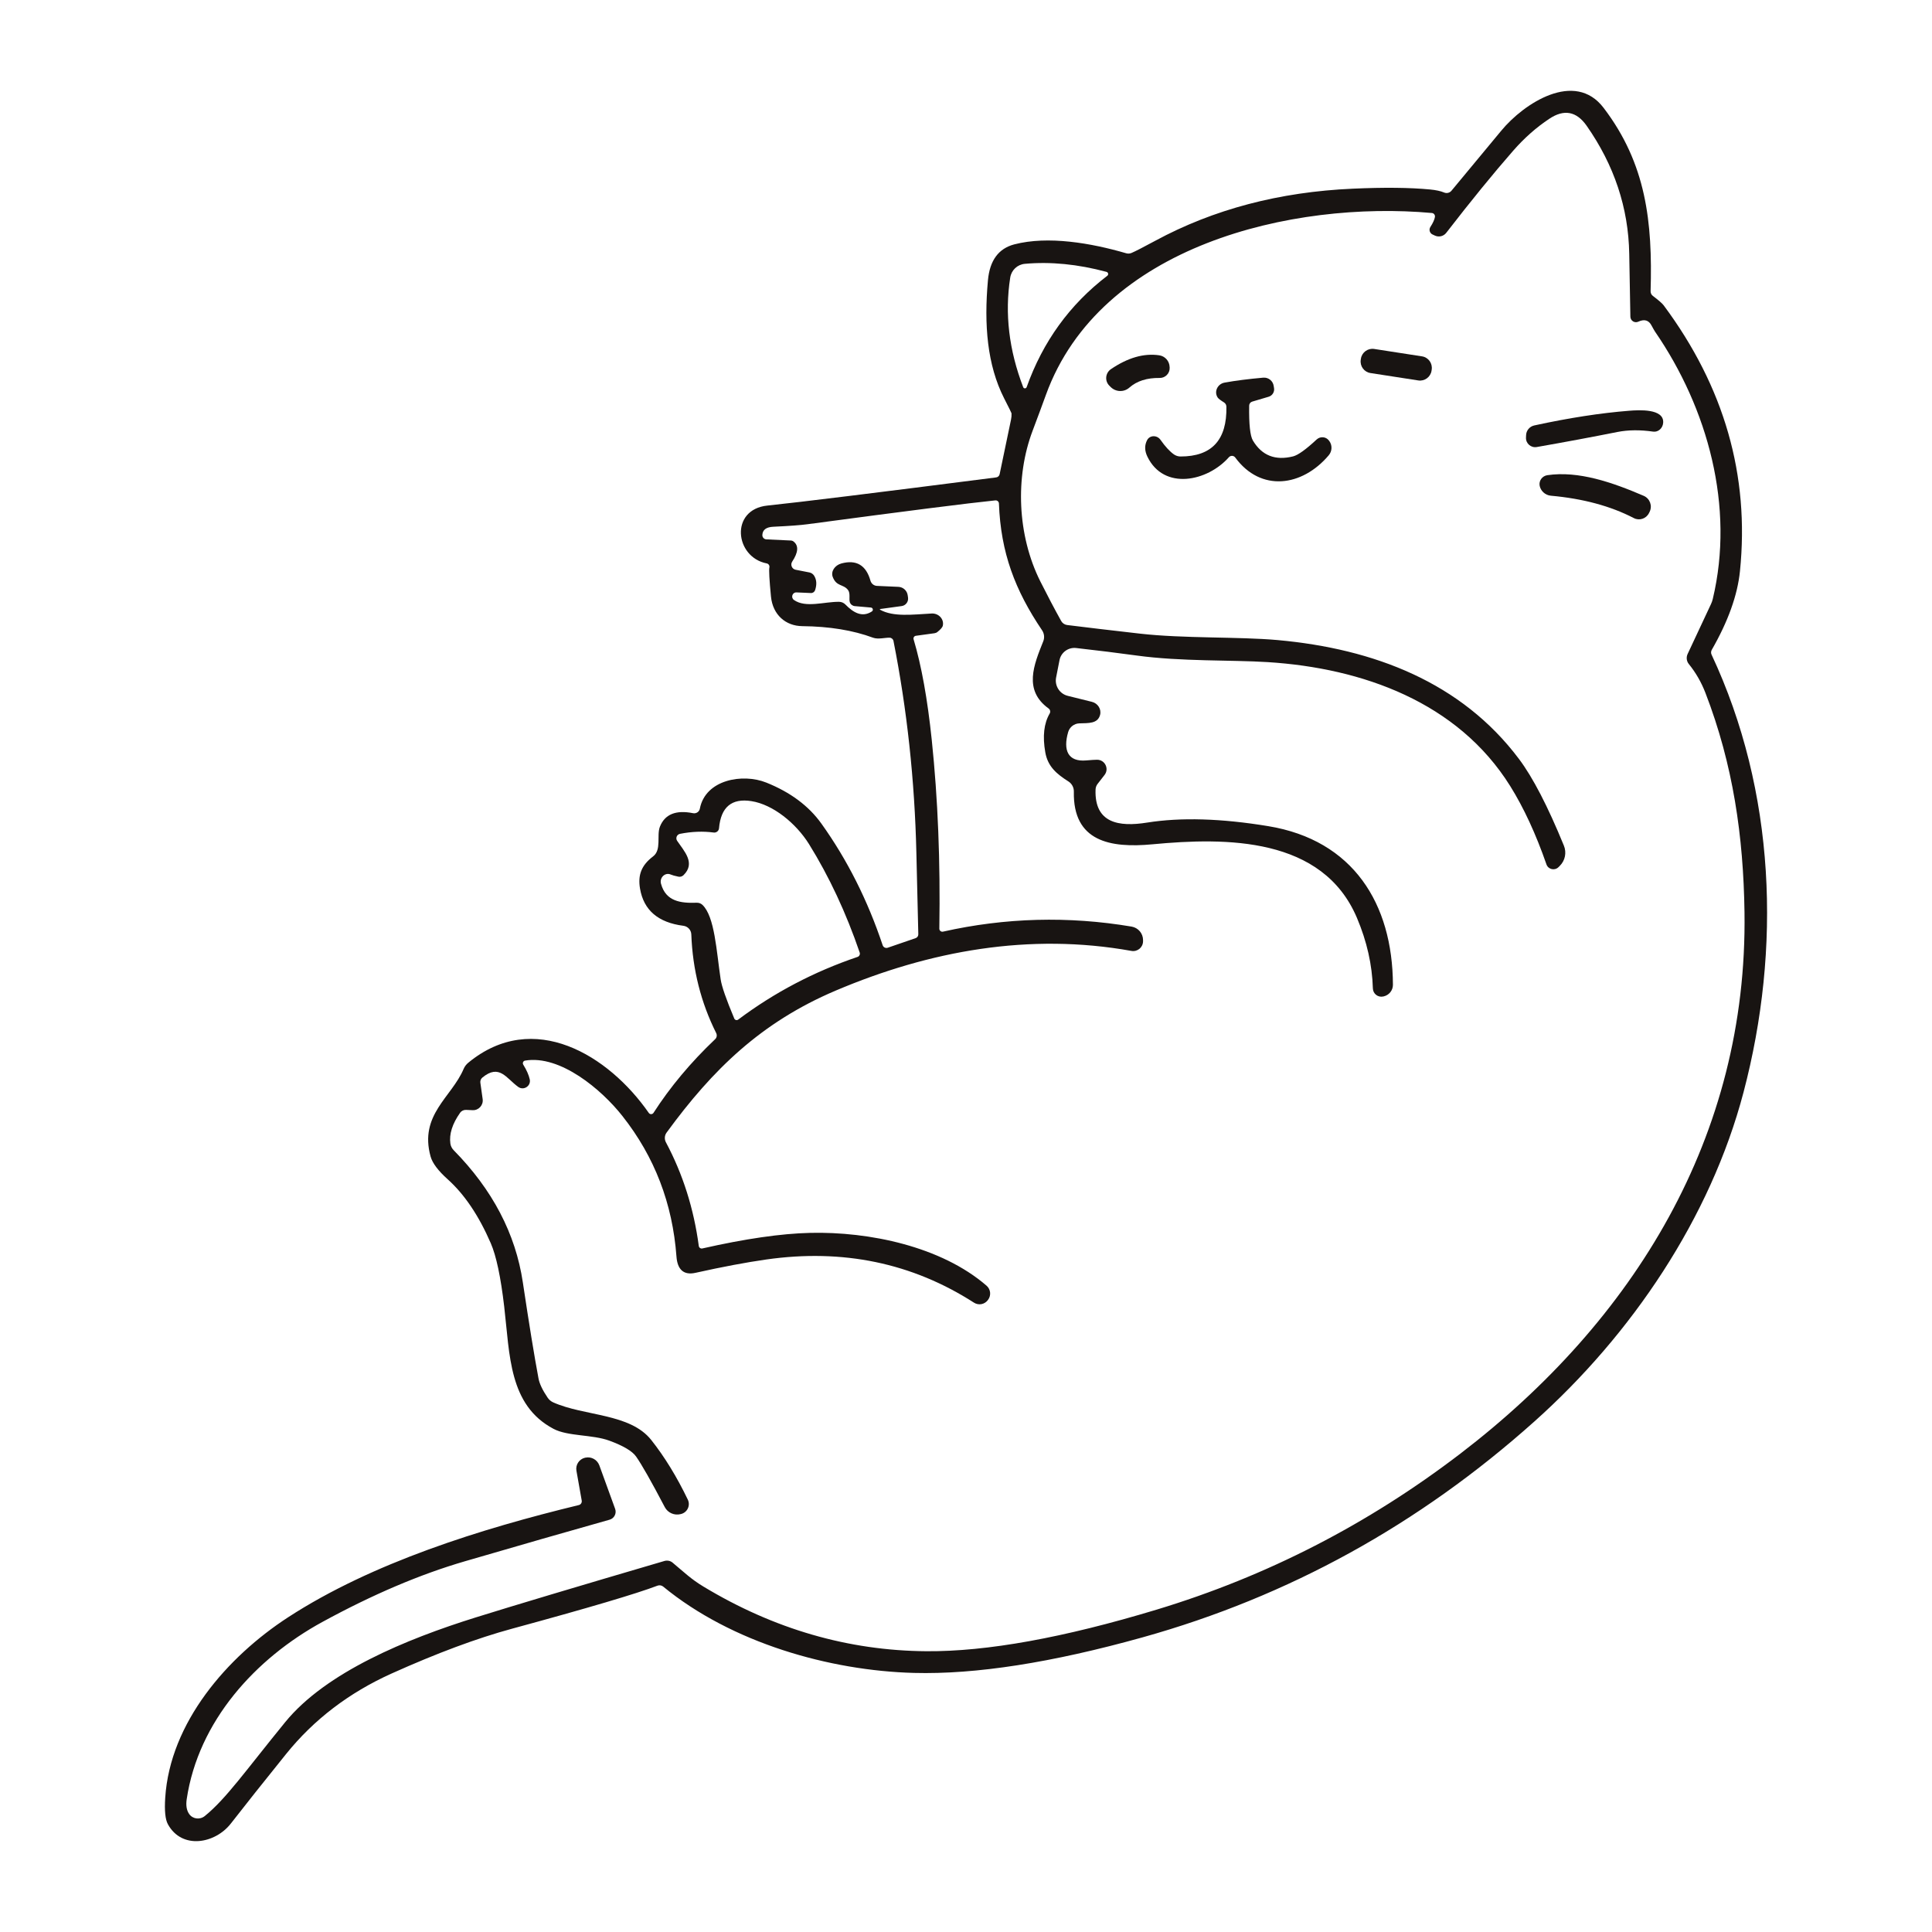
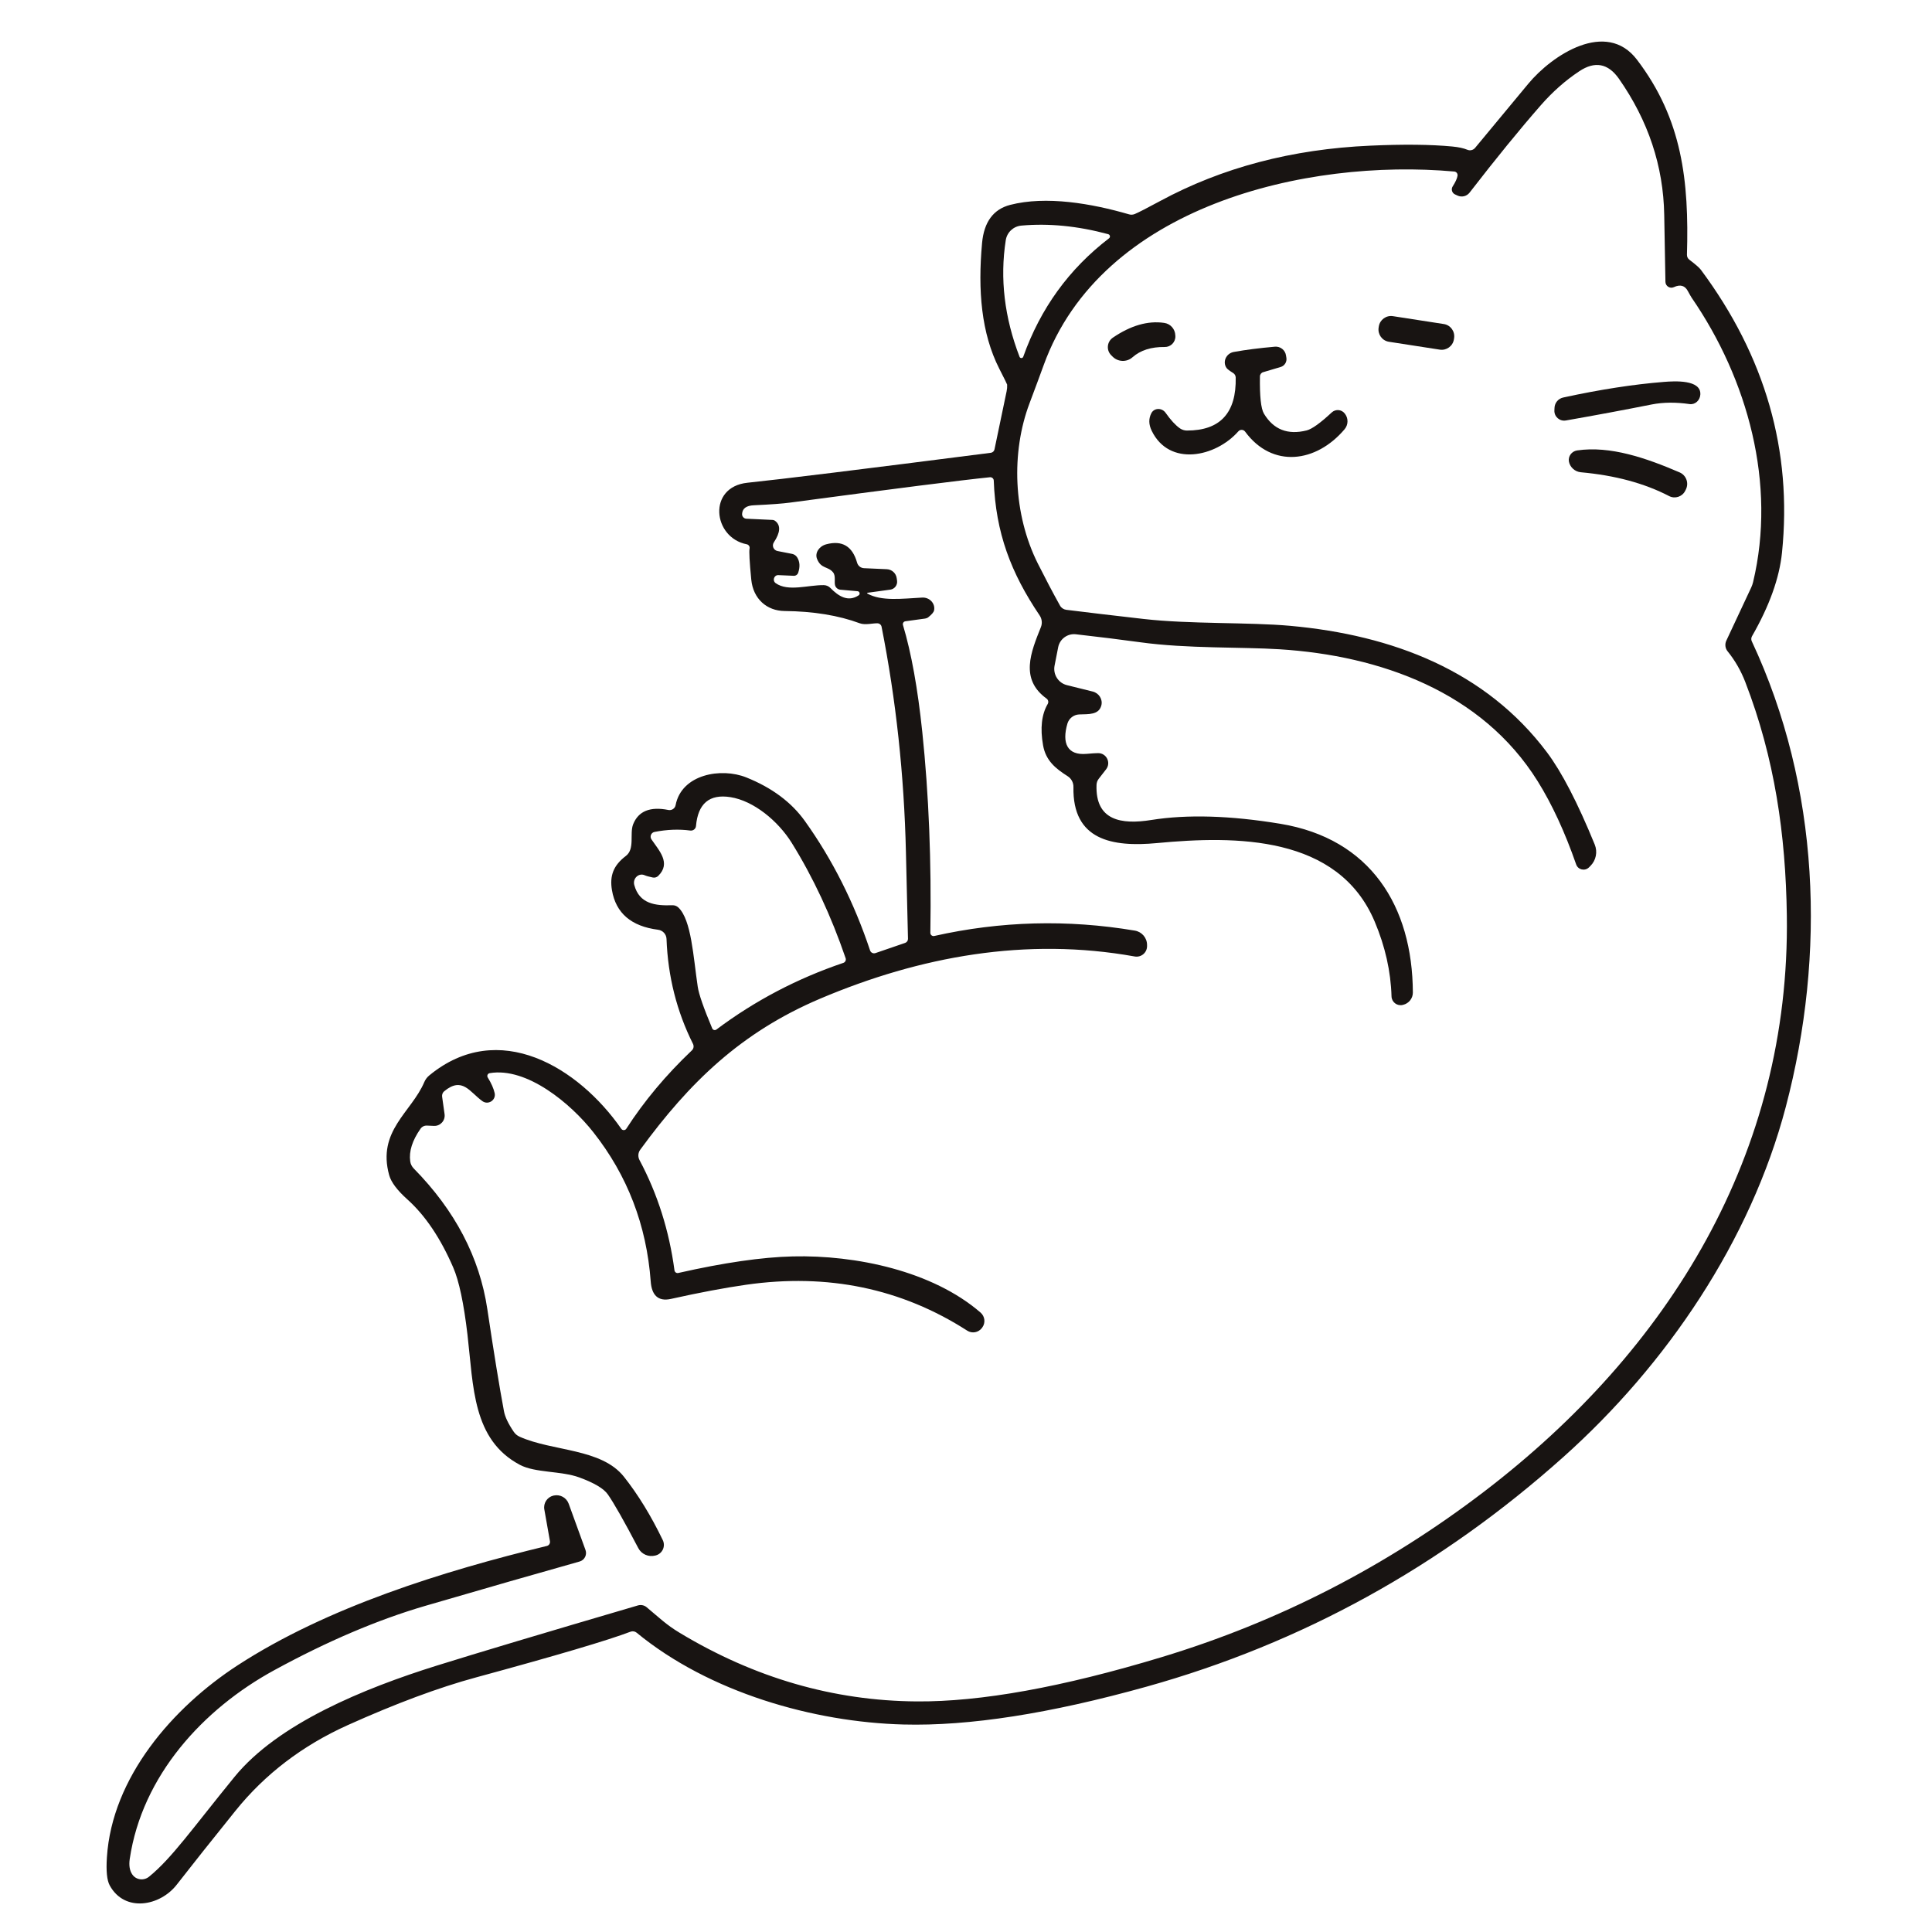
- <svg xmlns="http://www.w3.org/2000/svg" version="1.1" id="Layer_1" x="0px" y="0px" viewBox="0 0 4000 4000" style="enable-background:new 0 0 4000 4000;" xml:space="preserve">
+ <svg xmlns="http://www.w3.org/2000/svg" version="1.1" id="Layer_1" x="0px" y="0px" viewBox="0 0 100 100" style="enable-background:new 0 0 4000 4000;" xml:space="preserve">
  <style type="text/css">
	.st0{fill:#181412;}
</style>
-   <g>
+   <g transform="translate(5.4863, 1) scale(0.02659336) translate(-340.31, -144.73)">
    <path class="st0" d="M1822.07,1262.36c27.69,15.37,67.22,9.97,106.76,7.86c14.43-0.82,25.93,11.5,23.23,24.87   c-0.59,3.4-4.34,7.86-11.26,13.38c-1.76,1.41-3.87,2.23-6.1,2.58l-38.48,5.28c-3.52,0.47-5.75,3.99-4.69,7.39   c16.31,54.44,28.74,123.77,37.54,207.89c12.79,122.13,17.95,252.47,15.72,391.03c-0.12,3.99,3.64,7.16,7.63,6.22   c129.05-28.98,259.16-32.5,390.44-10.44c13.73,2.35,23.82,14.2,23.7,28.16v2.23c-0.12,12.67-11.5,22.17-24.05,19.94   c-210.94-37.89-417.43-0.47-612.18,82.12c-154.16,65.46-254.58,163.07-350.2,294c-4.34,5.87-4.81,13.73-1.41,20.18   c35.08,65.82,57.72,137.26,68.05,214.58c0.47,3.52,3.87,5.98,7.39,5.16c88.58-20.06,162.96-30.86,223.03-32.26   c122.36-2.93,271.48,28.16,365.34,109.34c8.56,7.39,9.97,20.18,3.17,29.21l-0.59,0.82c-6.81,8.92-19.12,11.14-28.51,5.16   c-128.11-82.24-271.48-112.04-430.21-89.4c-41.77,5.98-90.57,15.14-146.42,27.57c-25.81,5.75-37.54-8.21-39.42-33.67   c-8.09-109.69-45.29-206.6-111.81-290.84c-43.29-55.02-128.93-127.17-201.67-114.86c-3.87,0.7-5.75,5.04-3.76,8.33   c7.04,11.38,11.5,21.59,13.49,30.5c2.93,13.73-12.55,23.82-23.93,15.6c-24.87-17.95-38.95-48.34-74.26-19.24   c-3.05,2.58-4.58,6.45-4.11,10.44l4.81,34.26c1.64,12.44-8.33,23.35-20.77,22.76l-13.49-0.59c-4.93-0.24-9.74,1.99-12.55,6.1   c-16.07,22.88-22.76,44-20.06,63.59c0.7,5.16,3.17,9.97,6.8,13.73c80.48,81.77,128.23,173.05,143.25,273.71   c12.9,86.11,23.7,152.28,32.38,198.62c1.99,11.03,8.33,24.4,19.01,40.12c2.93,4.34,6.92,7.63,11.61,9.74   c64.88,28.86,158.73,22.29,202.85,77.78c27.57,34.84,52.79,75.91,75.67,123.42c5.87,12.08-0.82,26.4-13.73,29.8l-0.94,0.23   c-13.02,3.4-26.75-2.58-32.97-14.43c-27.92-53.26-47.75-88.11-59.36-104.65c-7.86-11.26-26.4-22.29-55.49-32.97   c-35.08-12.9-85.64-8.68-115.44-24.4c-92.8-49.04-90.45-152.87-102.19-253.29c-7.16-61.12-16.43-104.88-27.8-131.05   c-24.75-57.14-54.55-101.36-89.4-132.57c-19.59-17.6-31.32-33.2-35.2-46.93c-23.93-86.35,43.53-122.72,68.28-181.14   c2.11-5.05,5.51-9.62,9.86-13.14c135.15-111.34,290.6-15.37,373.66,104.06c2.35,3.4,7.51,3.29,9.74-0.23   c34.38-53.38,76.85-104.3,127.64-152.52c3.4-3.17,4.22-8.21,2.23-12.44c-31.68-63.23-48.92-131.4-51.62-204.49   c-0.35-9.15-7.27-16.66-16.43-17.83c-52.21-6.69-82.12-32.26-89.75-76.96c-4.81-28.28,2.93-48.34,26.98-66.64   c18.07-13.61,7.04-43.29,14.2-61.59c10.21-25.69,33.09-35.08,68.63-27.92c6.57,1.29,12.91-2.93,14.08-9.5   c11.61-60.07,88.58-73.56,137.62-53.85c49.74,19.94,87.76,48.22,114.03,84.94c53.62,74.97,95.85,158.97,126.82,251.77   c1.41,4.34,6.22,6.69,10.56,5.16l57.72-19.83c3.4-1.17,5.63-4.46,5.52-7.98c-0.35-13.85-1.76-69.92-3.99-168.24   c-3.52-150.87-19.36-297.17-47.4-439.01c-0.7-3.87-4.11-6.69-7.98-6.8c-8.8-0.35-23.82,3.87-34.37,0   c-41.41-15.37-90.22-23.35-146.53-23.93c-34.26-0.35-61.01-23.35-64.76-61.12c-3.4-34.84-4.46-55.02-3.29-60.54   c0.82-3.75-1.76-7.51-5.51-8.21c-66.29-12.91-76.73-111.69,1.41-119.78c67.69-7.04,225.61-26.51,473.74-58.31   c3.52-0.47,6.33-3.17,7.04-6.57l23.58-112.98c0.94-4.34,1.29-8.68,1.06-13.14c0-0.7-5.16-11.03-15.37-31.09   c-34.96-68.87-41.88-152.28-33.44-244.5c3.75-40.95,21.94-65.58,54.44-74.15c69.92-18.19,158.85-2.82,231.47,18.3   c3.76,1.17,7.74,0.94,11.38-0.59c7.98-3.4,24.4-11.85,49.16-25.22c120.49-65.11,256.93-101.13,409.1-107.82   c64.53-2.93,117.79-2.35,159.67,1.64c12.32,1.17,22.06,3.28,29.33,6.34c5.28,2.23,11.5,0.7,15.13-3.76   c26.4-31.68,60.89-73.21,103.24-124.48c46.69-56.43,152.05-125.65,211.76-47.04c88.11,115.68,101.48,235.93,97.26,379.65   c-0.12,3.75,1.64,7.39,4.69,9.62c11.85,9.03,19.36,15.49,22.41,19.59c125.41,168.71,178.09,352.19,157.91,550.35   c-5.04,49.63-24.52,103.94-58.43,162.96c-1.64,3.05-1.88,6.69-0.35,9.85c132.81,283.68,144.42,608.66,66.17,906.06   c-68.52,260.45-231.71,501.66-432.91,681.51c-238.86,213.64-509.29,362.64-811.15,446.99c-187.83,52.44-345.63,77.08-473.39,73.68   c-174.57-4.58-377.54-62.18-519.38-178.8c-3.17-2.58-7.63-3.29-11.61-1.88c-44,16.78-144.3,46.46-300.93,89.05   c-73.09,19.83-156.39,50.92-250.01,93.03c-87.87,39.66-160.61,95.15-217.98,166.36c-46.58,57.84-84.71,105.82-114.39,143.95   c-32.62,42-101.48,54.55-130.46,1.53c-5.4-9.86-7.27-28.04-5.51-54.67c9.97-155.68,128.11-291.66,254.47-373.78   c174.22-113.21,400.06-183.37,601.74-232.29c4.22-0.94,6.92-5.16,6.1-9.39l-10.91-61.59c-2.23-12.2,5.51-24.05,17.48-26.98   l1.17-0.23c12.2-2.58,24.4,4.22,28.74,15.96l32.73,90.1c3.4,9.39-1.88,19.71-11.5,22.41c-83.77,23.58-183.84,52.32-300.1,86.23   c-92.1,26.87-190.18,68.52-294,125.18c-139.14,75.79-257.4,205.66-281.45,367.33c-1.88,12.79-0.23,22.88,5.05,30.5   c7.27,10.56,22.29,12.55,32.5,4.22c44.23-35.9,83.88-93.15,166.24-194.16c84.59-103.83,251.53-172.23,393.73-216.69   c78.49-24.52,209.06-63.59,391.73-117.2c5.87-1.64,12.2-0.35,16.78,3.52c24.52,20.41,37.9,33.91,64.18,49.74   c145.71,87.87,299.52,132.46,461.3,133.63c124.95,0.94,283.92-27.8,476.67-86.11c227.95-68.98,437.6-176.69,628.84-322.98   c359.7-275.35,594.93-656.88,588.24-1120.88c-2.23-156.74-23.46-305.38-80.83-454.03c-8.56-22.17-20.06-42.12-34.49-59.95   c-4.69-5.75-5.63-13.84-2.46-20.65l48.45-103.48c1.53-3.4,2.82-6.8,3.64-10.44c45.64-191-10.09-394.43-119.67-553.75   c-1.29-1.99-3.76-6.22-7.16-12.55c-5.75-11.03-14.9-13.61-27.34-7.86c-7.51,3.52-16.19-1.88-16.43-10.21   c-0.35-13.96-1.06-57.49-2.35-130.34c-1.64-95.15-31.09-183.49-88.22-265.14c-21-29.92-46.81-34.73-77.2-14.43   c-27.1,17.95-51.97,40.01-74.85,66.17c-41.18,47.04-87.4,103.83-138.67,170.11c-5.51,7.04-15.13,9.39-23.35,5.63l-5.04-2.35   c-5.75-2.7-7.86-9.97-4.46-15.37c5.51-8.56,8.68-15.6,9.5-20.88c0.59-4.11-2.23-7.86-6.34-8.21   c-288.49-25.93-686.91,66.76-799.18,376.83c-6.69,18.54-15.84,43.17-27.45,74.03c-36.25,95.85-31.91,216.34,16.07,312.07   c14.67,29.1,28.98,56.43,43.17,81.89c2.46,4.46,7.04,7.51,12.08,8.21c39.54,4.93,89.75,10.91,150.64,17.83   c90.34,10.32,204.61,6.1,285.44,13.37c199.44,18.07,380.47,87.52,499.67,246.25c28.63,38.13,59.6,97.85,92.92,179.38   c5.87,14.31,2.58,30.86-8.45,41.77l-2.7,2.7c-7.98,7.86-21.35,4.81-24.99-5.75c-21.94-63-46.93-117.09-74.97-162.02   c-108.64-174.1-306.44-244.38-502.13-256.7c-73.79-4.69-180.2-1.06-271.01-13.61c-38.36-5.28-80.25-10.44-125.77-15.6   c-16.19-1.76-31.09,9.15-34.26,25.11l-7.04,35.9c-3.4,17.25,7.39,34.14,24.52,38.13c5.51,1.29,22.06,5.4,49.63,12.32   c12.32,3.05,19.94,15.25,16.89,26.98c-4.93,18.66-24.17,16.89-43.29,17.6c-10.56,0.47-19.71,7.63-22.76,17.83   c-11.03,38.01-0.35,62.18,37.31,58.89c10.68-0.94,18.07-1.41,22.41-1.41c16.31-0.12,25.58,18.54,15.6,31.44l-14.31,18.42   c-2.7,3.4-4.22,7.63-4.34,11.97c-2.46,69.45,48.1,77.67,106.64,68.28c69.92-11.15,153.57-8.68,251.06,7.39   c175.63,28.98,257.28,160.38,257.99,328.5c0,11.5-7.98,21.35-19.12,23.93l-1.06,0.23c-10.79,2.35-21-5.63-21.35-16.66   c-1.41-48.69-12.32-97.26-32.85-145.83c-71.1-168.12-270.54-167.06-423.41-152.63c-87.87,8.33-164.84-5.87-162.84-108.99   c0.23-8.56-4.11-16.66-11.38-21.23c-23.7-15.02-42.59-30.5-47.75-60.19c-5.87-33.2-2.82-59.95,9.03-80.25   c2.11-3.52,1.17-8.1-2.23-10.56c-52.44-37.89-30.5-90.34-11.03-139.02c3.05-7.51,2.11-16.07-2.46-22.88   c-55.84-82.71-85.53-160.61-89.28-262.45c-0.12-3.87-3.52-6.8-7.39-6.45c-54.32,5.51-184.08,21.94-389.27,49.39   c-13.73,1.88-37.07,3.64-70.04,5.16c-14.9,0.59-22.53,6.22-23.11,16.89c-0.35,4.81,3.4,9.03,8.21,9.27l50.56,2.35   c2.23,0.12,4.34,0.82,5.98,2.23c10.68,8.45,9.74,22.29-2.93,41.42c-4.34,6.57-0.59,15.37,7.04,16.89l28.74,5.63   c3.87,0.82,7.27,3.17,9.5,6.57c5.28,8.33,5.98,18.3,2.11,30.03c-1.29,3.75-4.81,6.22-8.8,5.98l-29.68-1.29   c-8.57-0.47-12.32,10.56-5.4,15.6c24.17,17.24,63.59,3.4,93.74,3.87c4.93,0.12,9.5,2.11,12.91,5.63   c15.72,16.07,34.26,27.8,54.79,14.31c3.52-2.35,2.11-7.74-2.11-8.1l-33.32-2.93c-4.69-0.47-8.68-3.52-10.21-7.98   c-2.23-6.8,1.64-18.65-3.99-25.69c-9.85-12.32-23.7-6.45-31.44-26.75c-4.22-11.26,4.11-24.17,17.95-27.92   c31.09-8.33,51.15,3.64,60.19,35.78c1.76,6.1,7.16,10.44,13.49,10.68l44.47,1.99c9.74,0.47,17.83,7.86,19.12,17.48l0.7,4.81   c1.17,8.45-4.69,16.31-13.14,17.48l-44.46,6.1C1821.72,1261.06,1821.48,1262,1822.07,1262.36 M2290.88,562.89   c-59.25-15.95-115.68-21.47-169.06-16.66c-15.49,1.41-27.92,13.14-30.27,28.51c-11.61,74.61-2.58,150.29,26.87,226.9   c1.29,3.29,5.98,3.17,7.16-0.12c33.55-94.21,89.16-171.05,166.95-230.54C2295.57,568.64,2294.63,563.95,2290.88,562.89    M1779.95,1972.26c-28.27-82.59-63.24-157.44-105-224.67c-26.87-43.06-74.38-81.89-119.2-88.93c-40.83-6.45-63.24,12.2-67.11,56.2   c-0.47,5.51-5.51,9.5-11.03,8.8c-21.94-2.93-45.17-2.11-69.69,2.7c-6.57,1.29-9.74,8.92-5.98,14.43   c14.55,21.59,38.83,46.11,13.14,71.21c-2.81,2.7-6.8,3.87-10.56,3.05c-7.63-1.64-12.79-3.05-15.6-4.34   c-11.62-5.28-23.82,6.1-20.41,18.89c9.97,36.96,41.06,40.59,74.15,39.42c4.34-0.12,8.45,1.41,11.61,4.34   c25.58,24.05,29.1,96.55,37.78,154.28c2.11,14.43,11.5,41.42,28.16,81.07c1.41,3.28,5.4,4.34,8.21,2.23   c74.62-55.96,156.97-99.25,247.08-129.76C1779.13,1980,1781.12,1975.9,1779.95,1972.26L1779.95,1972.26z" />
    <path class="st0" d="M2963.83,767.57c-2,13.07-14.32,22.11-27.45,20.09l-99.01-15.33c-13.16-2.01-22.07-14.33-20.09-27.45   l0.36-2.32c2-13.07,14.32-22.11,27.45-20.09l99.01,15.33c13.16,2.01,22.07,14.33,20.09,27.45L2963.83,767.57L2963.83,767.57z" />
    <path class="st0" d="M2421.57,759.87l0.12,1.64c0.35,11.61-9.15,21.23-20.77,21c-26.16-0.35-47.05,6.22-62.65,19.94   c-11.15,9.97-28.16,9.39-38.72-1.17l-2.82-2.82c-9.86-9.85-8.21-26.28,3.29-34.14c34.84-23.7,68.04-33.32,99.84-28.74   C2412.07,737.23,2421.22,747.55,2421.57,759.87L2421.57,759.87z" />
    <path class="st0" d="M2557.43,947.23c-3.17-4.34-9.62-4.58-13.14-0.59c-44.35,50.33-134.57,69.34-168.71-1.17   c-5.98-12.32-6.1-23.7-0.59-34.26c5.51-10.44,20.53-10.79,27.69-0.59c9.97,14.2,19.36,24.29,27.92,30.27   c3.99,2.7,8.68,4.22,13.49,4.22c64.76,0.12,96.44-34.26,95.03-103.24c-0.12-3.52-1.88-6.8-4.93-8.68   c-7.16-4.46-11.38-7.74-12.91-9.86c-8.33-11.97-0.7-28.63,14.31-31.21c22.64-4.11,49.27-7.51,79.78-10.21   c10.68-0.94,20.3,6.69,21.7,17.36l0.7,4.34c1.29,7.86-3.52,15.6-11.26,17.83l-34.02,10.09c-3.64,1.06-6.22,4.46-6.22,8.33   c-0.59,38.48,2,62.53,7.74,72.27c18.65,31.09,46.34,42,83.3,32.73c10.32-2.7,26.51-14.31,48.69-34.96   c7.51-6.92,19.24-5.98,25.34,2.11l0.59,0.7c6.69,8.92,6.33,21.35-0.94,29.92C2695.99,1007.65,2610.46,1019.38,2557.43,947.23   L2557.43,947.23z" />
    <path class="st0" d="M3159.4,905.94l0.24-5.28c0.47-9.62,7.39-17.72,16.89-19.83c71.68-15.6,137.15-25.69,196.16-30.39   c20.53-1.64,72.62-4.81,70.75,24.64c-0.7,11.5-10.32,20.06-20.88,18.54c-26.75-3.87-51.27-3.64-73.56,0.7   c-53.15,10.56-108.99,21-167.3,31.21C3169.72,927.64,3158.81,918.14,3159.4,905.94L3159.4,905.94z" />
    <path class="st0" d="M3382.66,1072.65c-48.1-24.99-105.35-40.36-171.76-46.34c-12.08-1.06-21.24-10.32-23.23-20.77   c-1.88-10.21,5.28-20.06,15.84-21.7c64.53-9.5,134.68,14.78,199.56,42.7c12.79,5.51,18.42,20.53,12.32,33.08l-1.29,2.58   C3408.35,1073.94,3394.16,1078.63,3382.66,1072.65L3382.66,1072.65z" />
  </g>
</svg>
